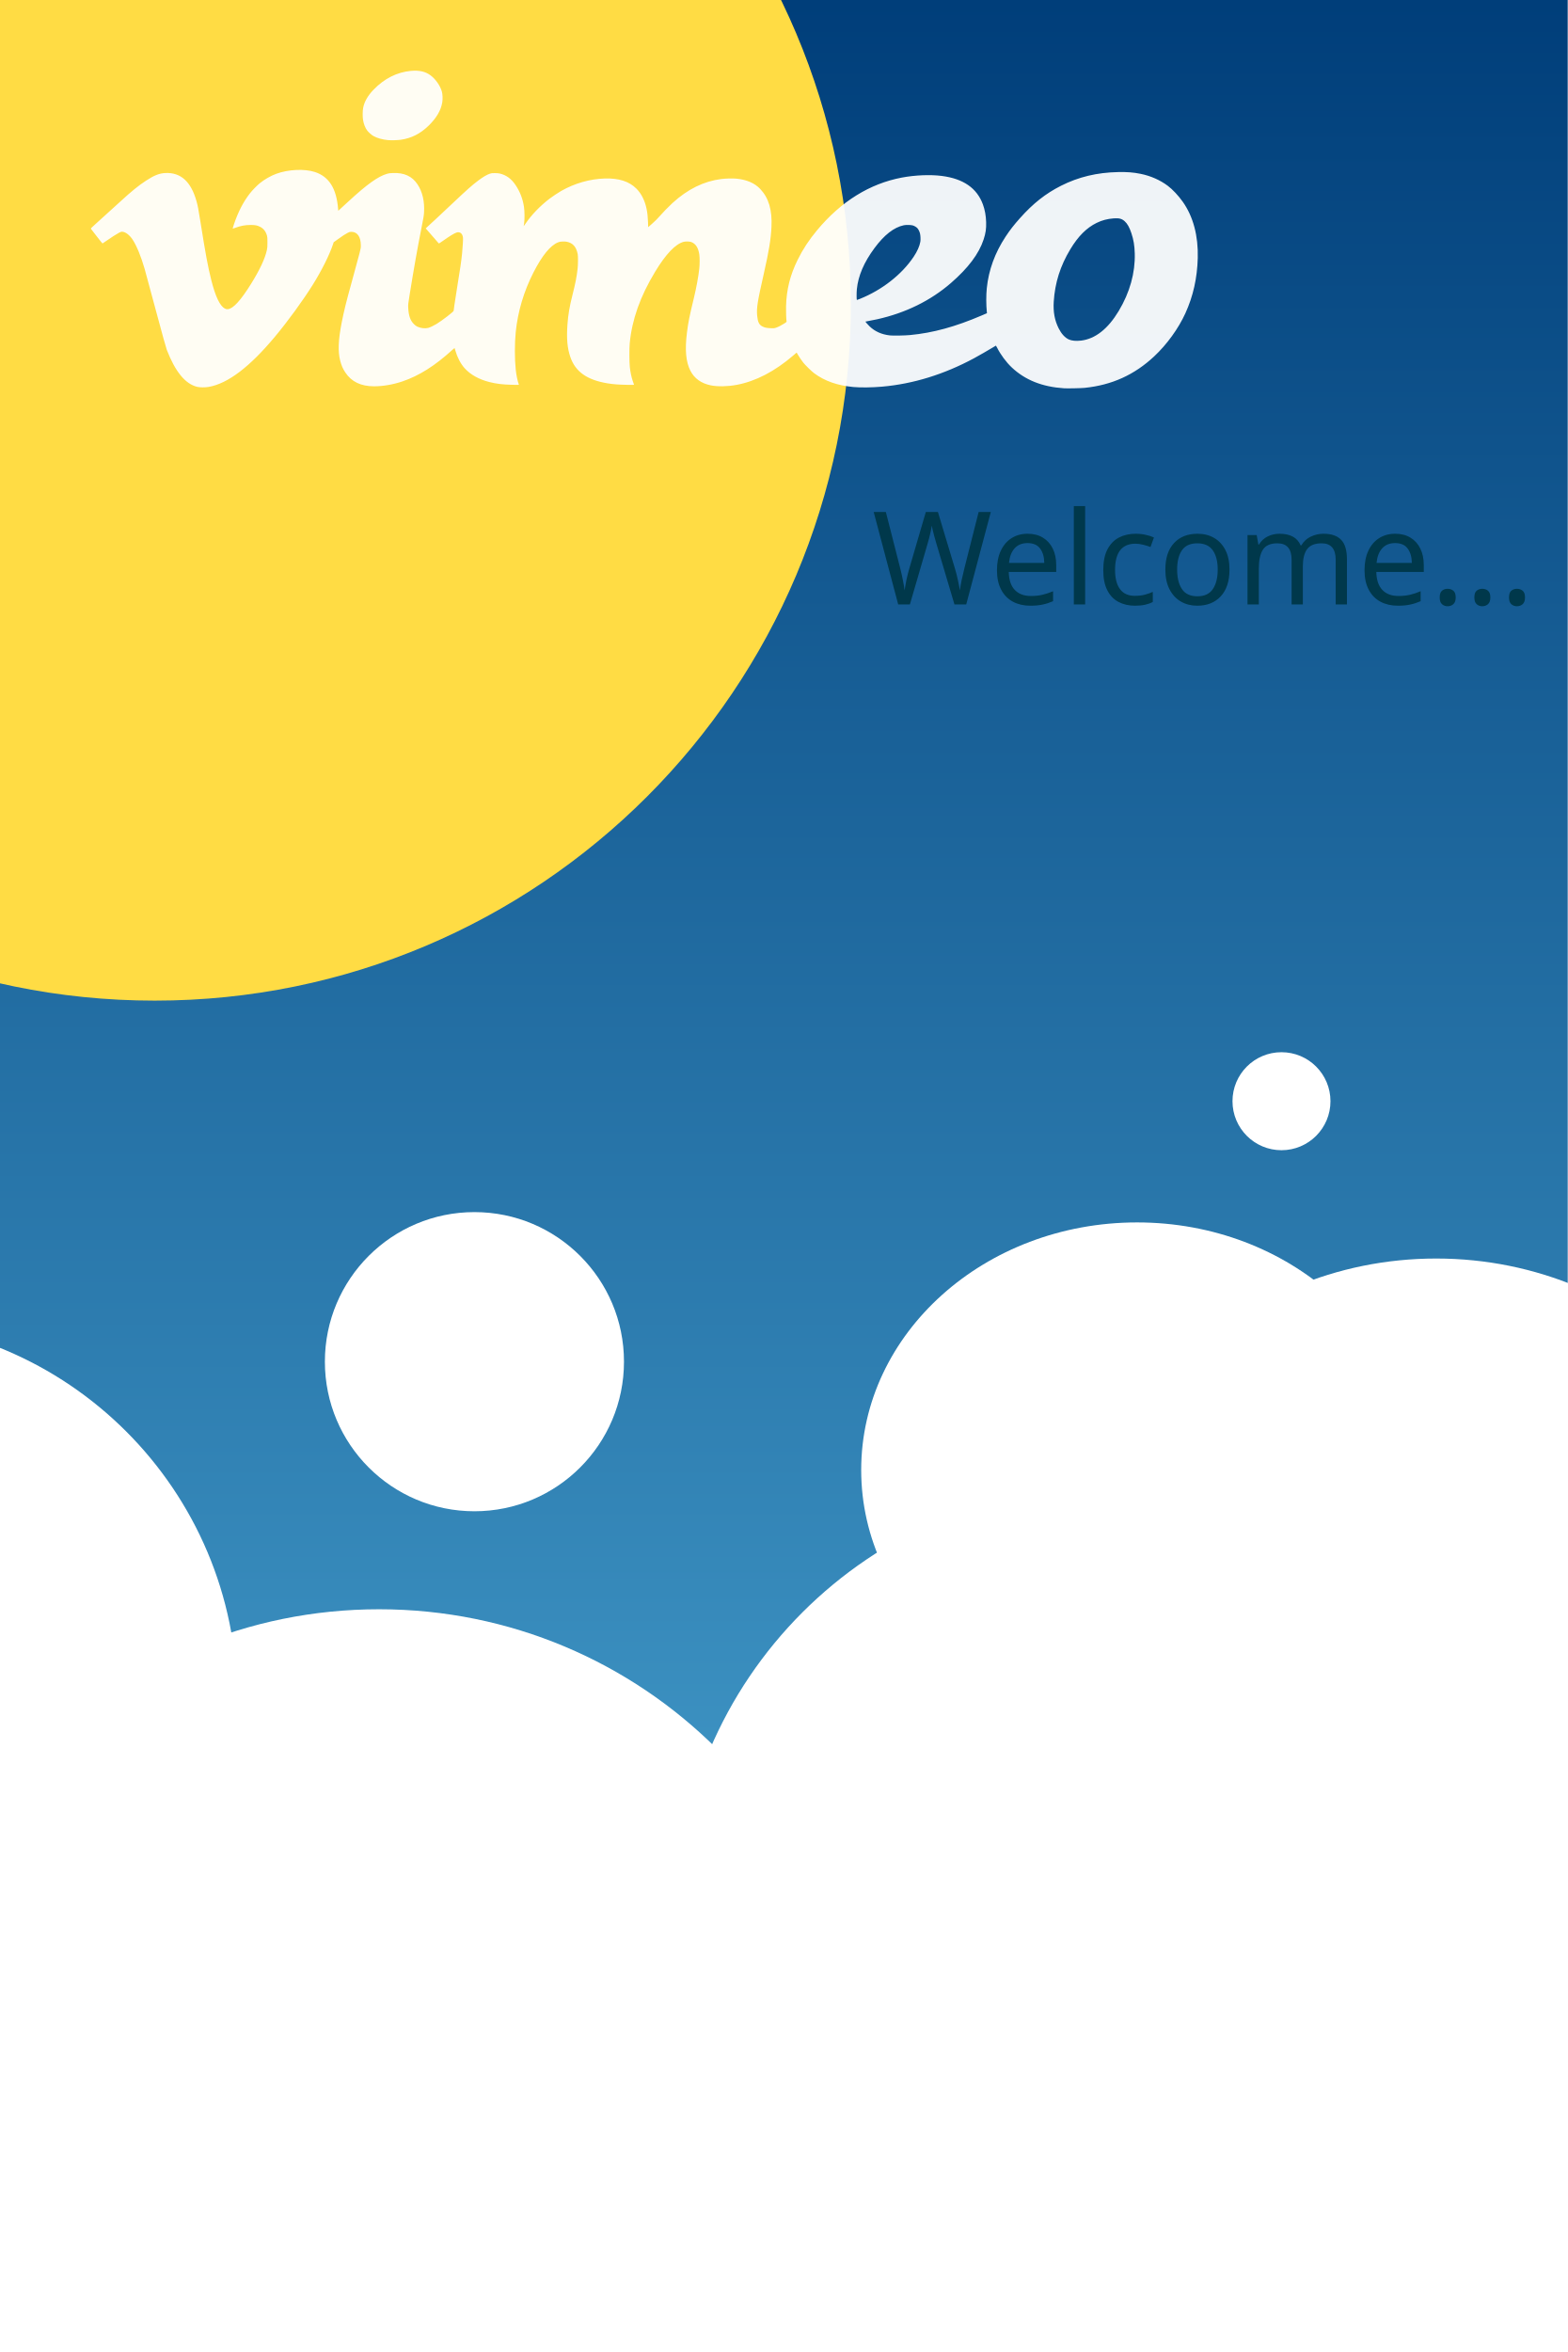
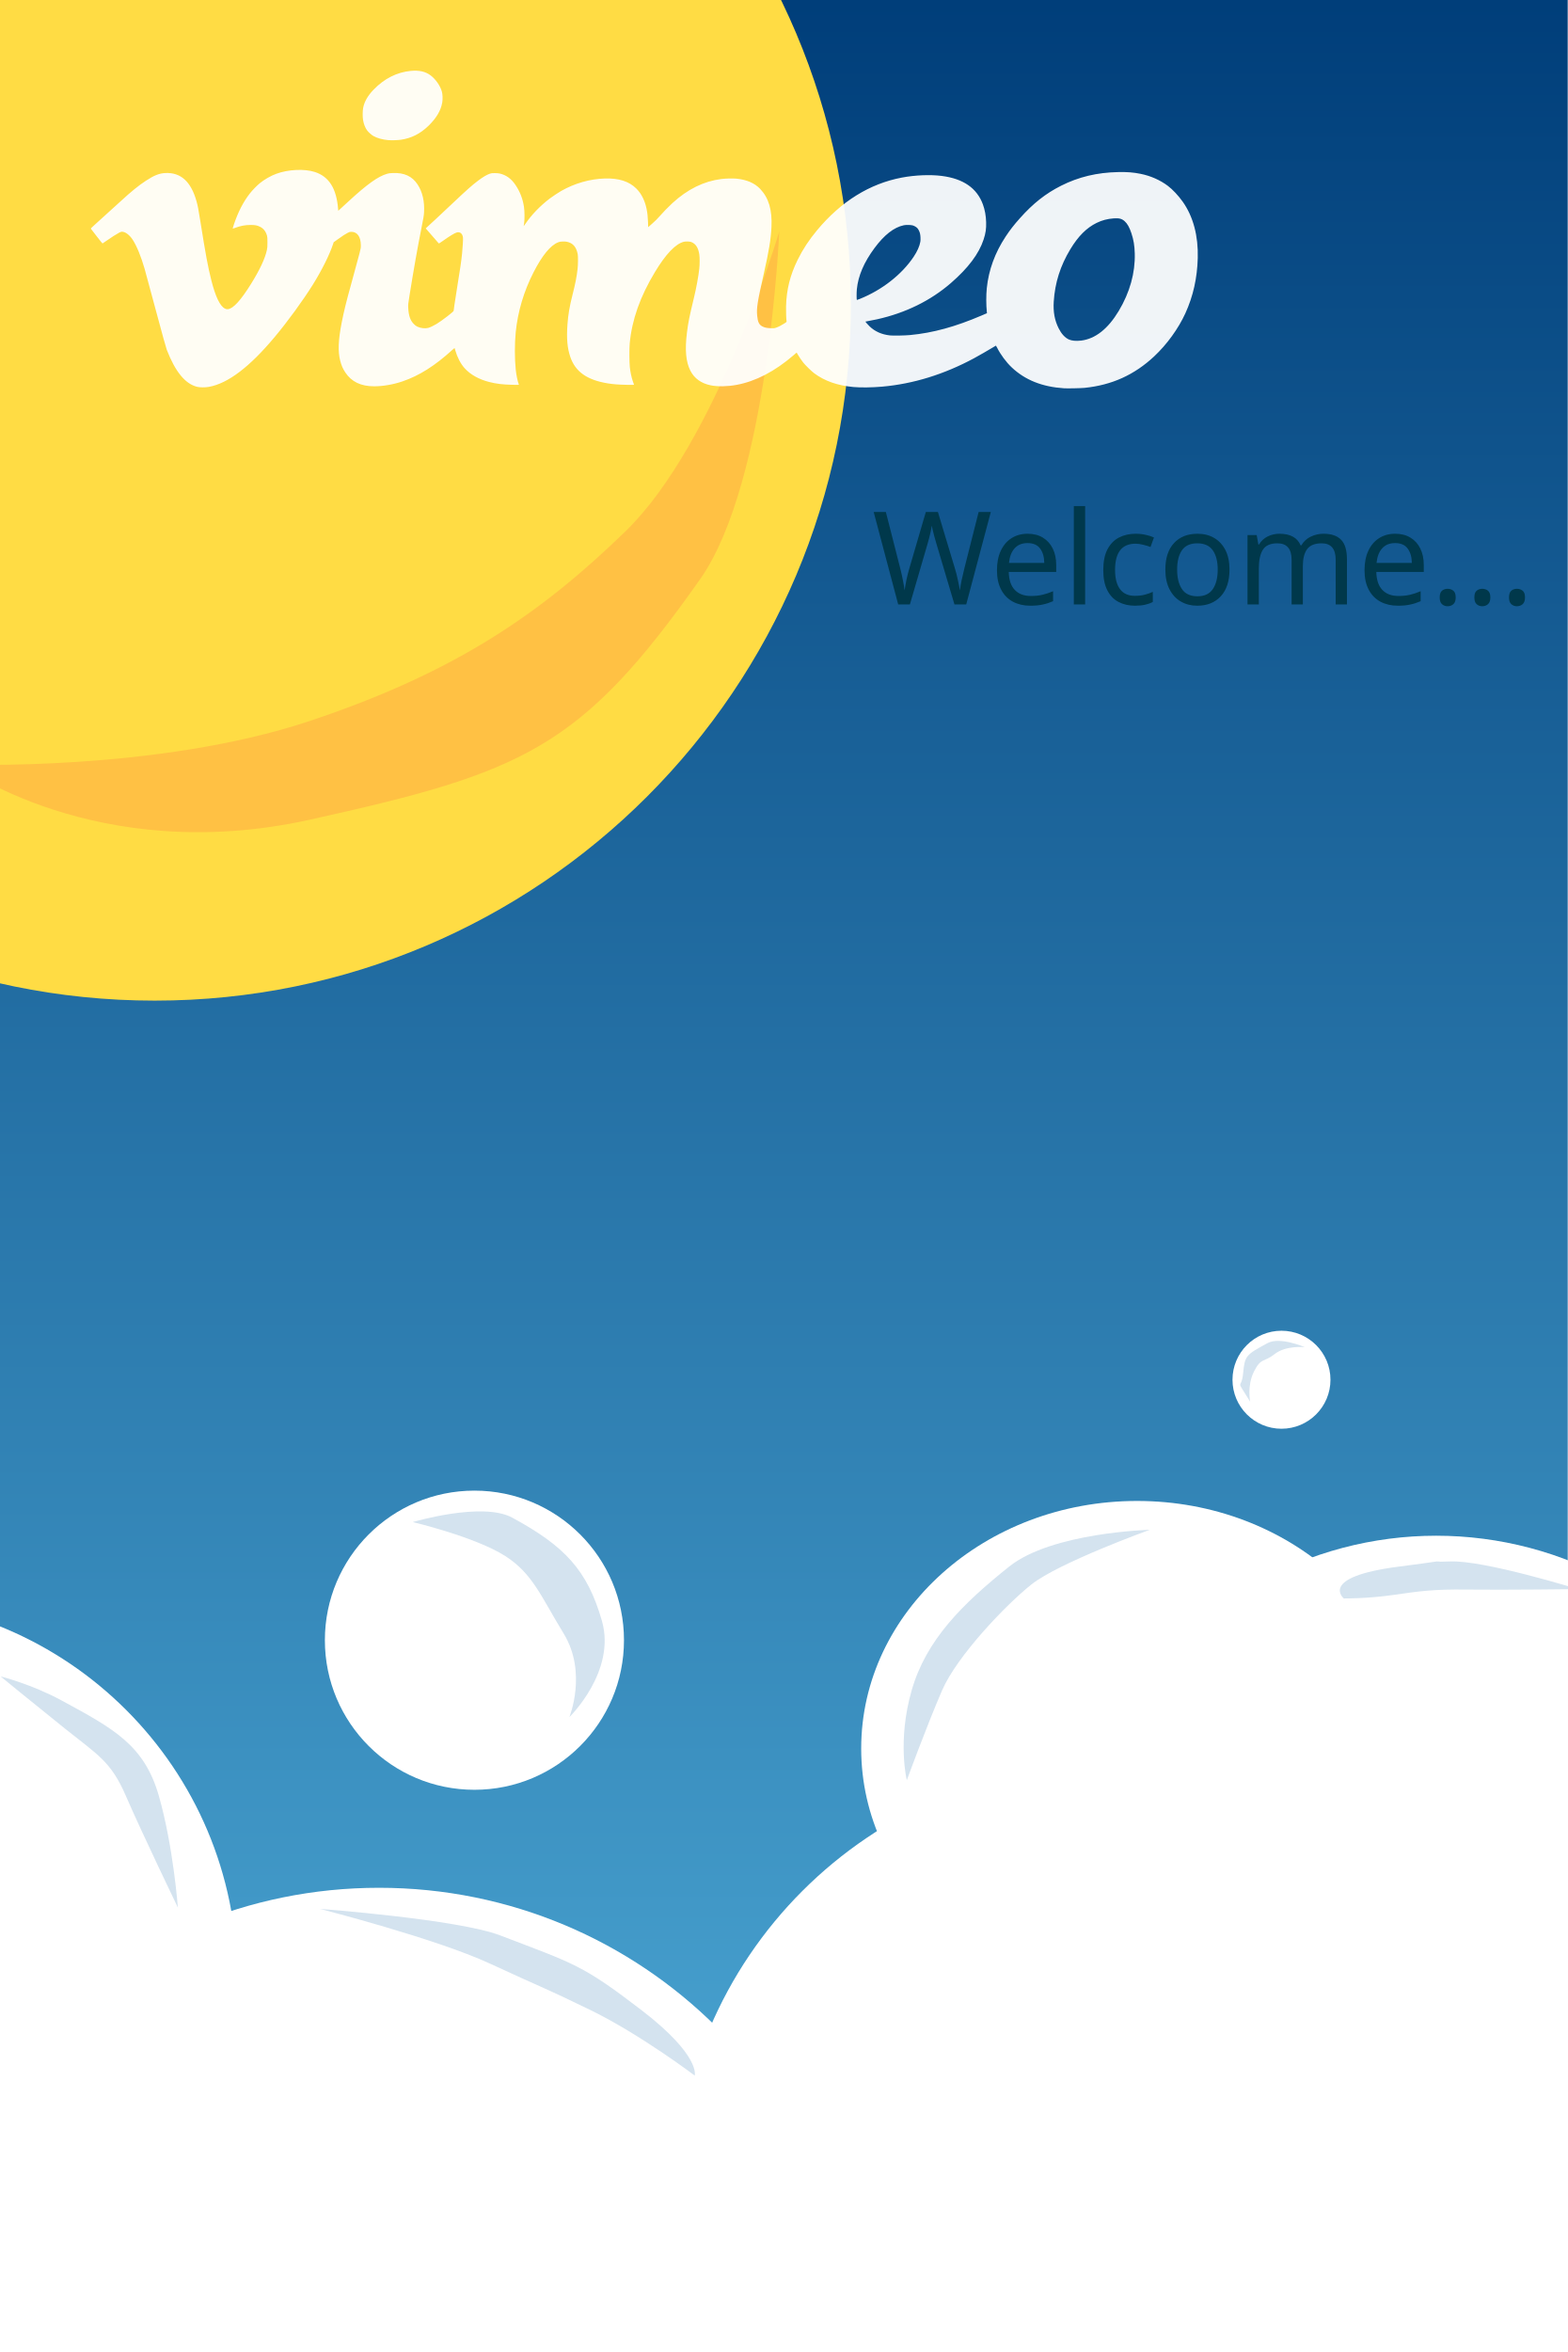
<svg xmlns="http://www.w3.org/2000/svg" xmlns:xlink="http://www.w3.org/1999/xlink" width="320" height="480" id="svg2" version="1.1">
  <defs id="defs4">
    <linearGradient id="linearGradient3662">
      <stop style="stop-color:#50add9;stop-opacity:1;" offset="0" id="stop3664" />
      <stop style="stop-color:#003e7a;stop-opacity:1;" offset="1" id="stop3666" />
    </linearGradient>
    <linearGradient xlink:href="#linearGradient3662" id="linearGradient3668" x1="158.947" y1="478.947" x2="158.947" y2="-1.053" gradientUnits="userSpaceOnUse" gradientTransform="translate(1.052632,573.4148)" />
  </defs>
  <g id="layer1" transform="translate(0,-572.3622)">
    <rect style="fill:url(#linearGradient3668);fill-opacity:1;stroke:none" id="rect2888" width="320" height="480" x="0" y="572.362" />
    <path style="fill:#ffdc44;fill-opacity:1;fill-rule:nonzero;stroke:none" id="path3915" d="m 173.684,62.105 c 0,78.483 -63.623,142.105 -142.105,142.105 -78.483,0 -142.105,-63.623 -142.105,-142.105 0,-78.483 63.623,-142.105 142.105,-142.105 78.483,0 142.105,63.623 142.105,142.105 z" transform="translate(0,572.3622)" />
+     <path style="fill:#ffc144;fill-opacity:1;stroke:none" d="m 159.065,619.598 c 0,0 -2.171,51.083 -16.116,70.909 -24.402,34.695 -36.213,39.518 -79.773,49.153 -43.56,9.635 -71.715,-11.281 -71.715,-11.281 0,0 40.424,1.568 71.715,-8.864 29.599,-9.868 47.015,-21.762 64.463,-38.678 18.722,-18.151 31.426,-61.24 31.426,-61.24 z" id="path4855-1" />
    <path d="m 217.206,651.606 c -4.474,-0.294 -7.952,-1.682 -10.695,-4.267 -1.116,-1.051 -2.293,-2.64 -2.975,-4.016 -0.115,-0.233 -0.225,-0.423 -0.244,-0.423 -0.019,0 -0.303,0.167 -0.632,0.372 -0.728,0.452 -2.92,1.711 -3.851,2.211 -6.106,3.284 -12.391,5.225 -18.737,5.787 -2.03,0.18 -4.413,0.211 -5.874,0.076 -3.246,-0.299 -5.884,-1.227 -8.018,-2.821 -0.534,-0.399 -1.801,-1.635 -2.209,-2.155 -0.372,-0.474 -0.859,-1.189 -1.13,-1.658 l -0.229,-0.396 -0.688,0.592 c -3.771,3.247 -7.685,5.277 -11.561,5.997 -1.869,0.347 -3.87,0.385 -5.27,0.101 -1.948,-0.396 -3.362,-1.408 -4.167,-2.982 -0.925,-1.808 -1.147,-4.265 -0.704,-7.794 0.265,-2.111 0.492,-3.24 1.426,-7.098 0.497,-2.052 0.933,-4.434 1.093,-5.97 0.095,-0.911 0.096,-2.246 0.002,-2.867 -0.207,-1.373 -0.717,-2.169 -1.627,-2.534 -0.323,-0.13 -1.146,-0.157 -1.553,-0.051 -1.689,0.438 -3.65,2.493 -5.857,6.142 -3.045,5.032 -4.716,9.756 -5.169,14.611 -0.095,1.014 -0.081,3.877 0.023,4.806 0.117,1.05 0.337,2.098 0.595,2.84 0.12,0.347 0.232,0.673 0.249,0.723 0.029,0.09 -0.012,0.092 -1.519,0.064 -1.677,-0.031 -2.734,-0.114 -3.889,-0.305 -4.18,-0.691 -6.547,-2.367 -7.578,-5.369 -0.622,-1.809 -0.794,-3.763 -0.587,-6.667 0.142,-1.999 0.426,-3.651 1.041,-6.068 0.569,-2.235 0.844,-3.641 1.025,-5.242 0.102,-0.901 0.116,-2.582 0.025,-3.032 -0.295,-1.467 -0.982,-2.25 -2.199,-2.508 -0.247,-0.052 -0.519,-0.069 -0.89,-0.054 -0.449,0.018 -0.593,0.044 -0.908,0.168 -1.579,0.622 -3.265,2.682 -5.036,6.154 -1.971,3.863 -3.194,7.98 -3.618,12.184 -0.23,2.274 -0.228,5.512 0.004,7.645 0.124,1.144 0.382,2.379 0.631,3.029 0.035,0.09 7e-4,0.092 -1.32,0.062 -1.974,-0.045 -3.264,-0.2 -4.705,-0.567 -2.135,-0.543 -3.855,-1.506 -5.041,-2.821 -0.805,-0.893 -1.499,-2.22 -1.903,-3.636 -0.072,-0.254 -0.139,-0.47 -0.149,-0.48 -0.009,-0.011 -0.22,0.166 -0.467,0.391 -3.547,3.234 -6.766,5.264 -10.183,6.423 -1.888,0.64 -3.954,0.996 -5.781,0.996 -2.693,0 -4.625,-0.933 -5.882,-2.84 -0.5,-0.759 -0.778,-1.401 -1.031,-2.382 -0.487,-1.887 -0.398,-4.192 0.298,-7.763 0.457,-2.344 0.925,-4.236 2.008,-8.131 0.779,-2.799 1.312,-4.766 1.638,-6.043 0.257,-1.006 0.272,-1.1 0.268,-1.626 -0.013,-1.721 -0.71,-2.721 -1.907,-2.738 -0.336,-0.005 -0.394,0.01 -0.756,0.196 -0.534,0.274 -0.959,0.549 -1.997,1.292 l -0.884,0.633 -0.13,0.393 c -0.721,2.181 -2.306,5.354 -4.133,8.28 -2.014,3.224 -5.088,7.443 -7.729,10.607 -5.17,6.194 -9.606,9.556 -13.519,10.245 -0.731,0.129 -1.818,0.121 -2.368,-0.016 -2.425,-0.606 -4.438,-3.059 -6.184,-7.535 -0.148,-0.378 -0.882,-3.028 -2.28,-8.228 -1.134,-4.218 -2.15,-7.975 -2.257,-8.349 -0.703,-2.451 -1.628,-4.697 -2.435,-5.916 -0.62,-0.936 -1.397,-1.546 -2.056,-1.613 -0.267,-0.027 -0.31,-0.016 -0.724,0.193 -0.433,0.218 -1.683,1.021 -2.753,1.77 -0.299,0.209 -0.57,0.396 -0.602,0.414 -0.037,0.021 -0.463,-0.495 -1.184,-1.436 -0.62,-0.808 -1.156,-1.504 -1.193,-1.547 -0.059,-0.069 0.033,-0.167 0.796,-0.85 1.274,-1.14 3.857,-3.482 5.157,-4.676 2.343,-2.153 3.701,-3.258 5.269,-4.287 1.677,-1.1 2.736,-1.52 3.98,-1.574 3.13,-0.138 5.208,1.739 6.335,5.72 0.269,0.951 0.391,1.586 0.802,4.172 1.071,6.745 1.524,9.176 2.231,11.986 0.841,3.341 1.775,5.291 2.77,5.781 0.268,0.132 0.35,0.15 0.591,0.132 1.088,-0.083 2.644,-1.782 4.779,-5.218 1.76,-2.833 2.825,-5.114 3.203,-6.861 0.094,-0.436 0.11,-0.655 0.112,-1.551 0.002,-0.867 -0.013,-1.097 -0.086,-1.359 -0.249,-0.888 -0.714,-1.481 -1.441,-1.838 -0.587,-0.289 -0.982,-0.363 -1.917,-0.363 -1.095,0 -2.055,0.181 -3.15,0.593 -0.307,0.116 -0.496,0.165 -0.504,0.131 -0.007,-0.03 0.106,-0.407 0.253,-0.838 0.879,-2.588 1.91,-4.588 3.26,-6.323 0.489,-0.629 1.457,-1.625 2.03,-2.088 0.955,-0.773 2.228,-1.501 3.347,-1.914 2.45,-0.905 5.778,-1.06 7.896,-0.368 2.881,0.941 4.403,3.356 4.735,7.511 l 0.032,0.4 0.228,-0.206 c 0.126,-0.113 0.981,-0.899 1.9,-1.745 3.786,-3.484 5.988,-5.057 7.837,-5.598 0.357,-0.104 0.575,-0.133 1.194,-0.156 2.313,-0.085 3.916,0.655 5.023,2.317 1.009,1.515 1.465,3.484 1.329,5.74 -0.039,0.646 -0.112,1.084 -0.529,3.171 -0.774,3.872 -1.565,8.341 -2.432,13.732 -0.289,1.795 -0.296,1.862 -0.268,2.506 0.07,1.613 0.411,2.611 1.142,3.348 0.275,0.277 0.456,0.412 0.73,0.543 0.649,0.309 1.579,0.415 2.211,0.251 0.365,-0.095 1.123,-0.456 1.721,-0.819 1.083,-0.658 3.427,-2.459 3.466,-2.663 0.011,-0.059 0.09,-0.642 0.174,-1.297 0.084,-0.654 0.368,-2.478 0.631,-4.053 0.506,-3.037 0.766,-4.839 0.92,-6.383 0.125,-1.25 0.215,-2.8 0.185,-3.172 -0.068,-0.85 -0.619,-1.301 -1.311,-1.076 -0.482,0.157 -1.491,0.775 -2.893,1.773 -0.579,0.412 -0.707,0.485 -0.759,0.43 -0.288,-0.304 -2.645,-3.021 -2.642,-3.045 0.002,-0.017 0.128,-0.138 0.279,-0.269 0.421,-0.365 2.55,-2.35 5.105,-4.76 3.124,-2.947 4.056,-3.774 5.353,-4.749 0.983,-0.74 1.746,-1.186 2.394,-1.4 0.283,-0.094 0.432,-0.11 0.966,-0.107 0.38,0.002 0.766,0.034 0.971,0.079 1.347,0.3 2.402,1.064 3.277,2.372 0.901,1.348 1.452,2.777 1.707,4.432 0.139,0.901 0.152,2.66 0.025,3.388 -0.045,0.26 -0.083,0.499 -0.083,0.531 0,0.032 0.147,-0.159 0.328,-0.424 1.249,-1.841 3.003,-3.667 4.956,-5.161 0.547,-0.418 1.805,-1.254 2.361,-1.57 2.772,-1.572 5.847,-2.451 8.907,-2.548 2.851,-0.09 4.992,0.596 6.456,2.07 0.551,0.554 0.981,1.169 1.336,1.909 0.658,1.373 0.969,2.857 1.035,4.949 l 0.032,1.006 0.849,-0.747 c 0.546,-0.481 1.04,-0.969 1.383,-1.369 0.661,-0.77 1.945,-2.091 2.718,-2.798 3.109,-2.842 6.395,-4.46 9.975,-4.914 0.863,-0.109 2.325,-0.146 3.058,-0.076 2.117,0.201 3.743,0.901 4.88,2.098 1.75,1.844 2.477,4.308 2.303,7.801 -0.125,2.506 -0.509,4.843 -1.558,9.472 -1.319,5.818 -1.511,7.043 -1.357,8.629 0.122,1.257 0.384,1.803 1.031,2.147 0.475,0.253 0.888,0.343 1.715,0.373 0.698,0.025 0.744,0.021 1.116,-0.104 0.457,-0.154 1.085,-0.476 1.712,-0.879 0.365,-0.234 0.446,-0.308 0.428,-0.386 -0.075,-0.322 -0.136,-2.03 -0.11,-3.082 0.085,-3.402 0.817,-6.343 2.363,-9.49 1.054,-2.146 2.313,-4.062 3.986,-6.068 4.889,-5.862 10.72,-9.482 17.275,-10.725 2.677,-0.508 5.828,-0.639 8.155,-0.339 4.413,0.568 7.173,2.477 8.403,5.811 0.401,1.087 0.622,2.295 0.66,3.605 0.04,1.377 -0.088,2.258 -0.518,3.565 -0.959,2.913 -3.136,5.811 -6.67,8.876 -4.148,3.599 -9.263,6.11 -15.079,7.402 -0.796,0.177 -2.27,0.469 -2.365,0.469 -0.058,0 0.493,0.635 0.835,0.964 1.1,1.056 2.458,1.662 4.152,1.855 0.649,0.074 3.013,0.032 4.126,-0.073 4.661,-0.441 9.228,-1.69 14.596,-3.991 l 1.093,-0.469 -0.029,-0.271 c -0.149,-1.412 -0.152,-3.423 -0.007,-4.834 0.382,-3.717 1.659,-7.214 3.847,-10.533 0.884,-1.341 1.673,-2.355 2.929,-3.762 2.685,-3.009 5.234,-5.02 8.37,-6.604 3.573,-1.805 7.345,-2.709 11.674,-2.797 1.843,-0.038 3.093,0.06 4.561,0.357 2.071,0.419 3.978,1.258 5.574,2.453 0.962,0.721 2.156,1.994 3.042,3.243 2.134,3.01 3.191,6.965 3.067,11.48 -0.113,4.118 -0.937,7.794 -2.53,11.289 -1.426,3.129 -3.767,6.359 -6.375,8.798 -4.03,3.768 -8.633,5.851 -14.186,6.419 -0.718,0.073 -3.524,0.132 -4.196,0.088 z m 3.446,-9.73 c 2.923,-0.355 5.504,-2.382 7.709,-6.056 2.258,-3.762 3.376,-7.773 3.27,-11.73 -0.043,-1.607 -0.242,-2.802 -0.687,-4.134 -0.405,-1.212 -0.818,-1.946 -1.372,-2.442 -0.588,-0.525 -1.123,-0.665 -2.243,-0.585 -1.27,0.091 -2.388,0.386 -3.474,0.918 -2.061,1.01 -3.767,2.714 -5.363,5.357 -2.068,3.425 -3.158,6.866 -3.401,10.738 -0.13,2.072 0.187,3.794 0.996,5.412 0.566,1.132 1.3,1.935 2.095,2.29 0.597,0.267 1.479,0.349 2.469,0.229 z m -45.124,-8.521 c 4.498,-1.798 8.563,-4.98 10.965,-8.583 0.749,-1.123 1.221,-2.187 1.37,-3.084 0.071,-0.426 0.036,-1.23 -0.073,-1.687 -0.087,-0.363 -0.308,-0.818 -0.511,-1.049 -0.202,-0.23 -0.571,-0.458 -0.934,-0.577 -0.364,-0.12 -1.385,-0.144 -1.857,-0.044 -2.008,0.425 -3.982,1.96 -5.972,4.644 -2.161,2.914 -3.341,5.663 -3.614,8.415 -0.07,0.709 -0.066,2.191 0.006,2.191 0.031,0 0.309,-0.101 0.619,-0.225 z M 79.208,600.959 c -1.114,-0.1 -2.245,-0.416 -2.975,-0.832 -0.403,-0.229 -1.028,-0.785 -1.3,-1.156 -0.392,-0.535 -0.679,-1.266 -0.825,-2.108 -0.114,-0.655 -0.101,-1.901 0.026,-2.522 0.258,-1.268 0.947,-2.463 2.119,-3.678 2.188,-2.267 4.779,-3.573 7.603,-3.834 1.736,-0.16 2.991,0.127 4.054,0.928 1.004,0.756 1.916,2.058 2.269,3.236 0.173,0.578 0.214,1.573 0.095,2.277 -0.276,1.632 -1.186,3.18 -2.783,4.736 -1.694,1.651 -3.504,2.566 -5.691,2.88 -0.639,0.092 -1.96,0.128 -2.593,0.071 z" id="path2933" style="fill:#ffffff;fill-opacity:0.936" />
    <text xml:space="preserve" style="font-size:26.399px;font-style:normal;font-variant:normal;font-weight:normal;font-stretch:normal;fill:#00384b;fill-opacity:1;stroke:none;font-family:Droid Sans;-inkscape-font-specification:Droid Sans" x="178.028" y="695.713" id="text3911">
      <tspan id="tspan3913" x="178.028" y="695.713">Welcome...</tspan>
    </text>
-     <path style="fill:#ffffff;fill-opacity:1;fill-rule:nonzero;stroke:none;opacity:1" id="path3919" d="m 174.737,425.263 c 0,53.484 -43.593,96.842 -97.368,96.842 C 23.593,522.105 -20,478.748 -20,425.263 c 0,-53.484 43.593,-96.842 97.368,-96.842 53.775,0 97.368,43.358 97.368,96.842 z" transform="translate(0,572.3622)" />
-     <path style="fill:#ffffff;fill-opacity:1;fill-rule:nonzero;stroke:none;opacity:1" id="path3921" d="m 314.737,391.579 c 0,48.834 -39.587,88.421 -88.421,88.421 -48.834,0 -88.421,-39.587 -88.421,-88.421 0,-48.834 39.587,-88.421 88.421,-88.421 48.834,0 88.421,39.587 88.421,88.421 z" transform="translate(0,572.3622)" />
-     <path style="fill:#ffffff;fill-opacity:1;fill-rule:nonzero;stroke:none;opacity:1" id="path3923" d="m 127.368,277.895 c 0,16.859 -13.667,30.526 -30.526,30.526 -16.859,0 -30.526,-13.667 -30.526,-30.526 0,-16.859 13.667,-30.526 30.526,-30.526 16.859,0 30.526,13.667 30.526,30.526 z" transform="translate(0,572.3622)" />
-     <path style="fill:#ffffff;fill-opacity:1;fill-rule:nonzero;stroke:none;opacity:1" id="path3925" d="m 367.368,330.526 c 0,40.695 -33.225,73.684 -74.211,73.684 -40.985,0 -74.211,-32.99 -74.211,-73.684 0,-40.695 33.225,-73.684 74.211,-73.684 40.985,0 74.211,32.99 74.211,73.684 z" transform="translate(0,572.3622)" />
-     <path style="fill:#ffffff;fill-opacity:1;fill-rule:nonzero;stroke:none;opacity:1" id="path3927" d="m 288.421,300 c 0,27.905 -25.213,50.526 -56.316,50.526 -31.102,0 -56.316,-22.621 -56.316,-50.526 0,-27.905 25.213,-50.526 56.316,-50.526 31.102,0 56.316,22.621 56.316,50.526 z" transform="translate(0,572.3622)" />
+     <path style="fill:#ffffff;fill-opacity:1;fill-rule:nonzero;stroke:none" id="path3919" d="m 174.737,425.263 a 97.368,96.842 0 1 1 -194.737,0 97.368,96.842 0 1 1 194.737,0 z" transform="translate(0,629.2043)" />
+     <path style="fill:#ffffff;fill-opacity:1;fill-rule:nonzero;stroke:none" id="path3921" d="m 314.737,391.579 a 88.421,88.421 0 1 1 -176.842,0 88.421,88.421 0 1 1 176.842,0 z" transform="translate(0,629.2043)" />
+     <path style="fill:#ffffff;fill-opacity:1;fill-rule:nonzero;stroke:none" id="path3923" d="m 127.368,277.895 a 30.526,30.526 0 1 1 -61.053,0 30.526,30.526 0 1 1 61.053,0 z" transform="translate(0,629.2043)" />
+     <path style="fill:#ffffff;fill-opacity:1;fill-rule:nonzero;stroke:none" id="path3925" d="m 367.368,330.526 a 74.211,73.684 0 1 1 -148.421,0 74.211,73.684 0 1 1 148.421,0 z" transform="translate(0,629.2043)" />
+     <path style="fill:#ffffff;fill-opacity:1;fill-rule:nonzero;stroke:none" id="path3927" d="m 288.421,300 a 56.316,50.526 0 1 1 -112.632,0 56.316,50.526 0 1 1 112.632,0 z" transform="translate(0,629.2043)" />
    <path style="fill:#ffffff;fill-opacity:1;fill-rule:nonzero;stroke:none" id="path3929" d="m 233.684,498.947 c 0,27.324 -22.15,49.474 -49.474,49.474 -27.324,0 -49.474,-22.15 -49.474,-49.474 0,-27.324 22.15,-49.474 49.474,-49.474 27.324,0 49.474,22.15 49.474,49.474 z" transform="translate(0,572.3622)" />
    <path style="fill:#ffffff;fill-opacity:1;fill-rule:nonzero;stroke:none;opacity:1" id="path3931" d="m 371.579,464.211 c 0,49.996 -40.059,90.526 -89.474,90.526 -49.415,0 -89.474,-40.53 -89.474,-90.526 0,-49.996 40.059,-90.526 89.474,-90.526 49.415,0 89.474,40.53 89.474,90.526 z" transform="translate(0,572.3622)" />
-     <path style="fill:#ffffff;fill-opacity:1;fill-rule:nonzero;stroke:none;opacity:1" id="path3933" d="m 48.421,346.842 c 0,42.729 -34.639,77.368 -77.368,77.368 -42.729,0 -77.368,-34.639 -77.368,-77.368 0,-42.729 34.639,-77.368 77.368,-77.368 42.729,0 77.368,34.639 77.368,77.368 z" transform="translate(0,572.3622)" />
-     <path style="fill:#ffffff;fill-opacity:1;fill-rule:nonzero;stroke:none" id="path3939" d="m 271.579,224.737 c 0,5.523 -4.477,10 -10,10 -5.523,0 -10,-4.477 -10,-10 0,-5.523 4.477,-10 10,-10 5.523,0 10,4.477 10,10 z" transform="translate(0,572.3622)" />
+     <path style="fill:#ffffff;fill-opacity:1;fill-rule:nonzero;stroke:none" id="path3933" d="m 48.421,346.842 a 77.368,77.368 0 1 1 -154.737,0 77.368,77.368 0 1 1 154.737,0 z" transform="translate(0,629.2043)" />
+     <path style="fill:#ffffff;fill-opacity:1;fill-rule:nonzero;stroke:none" id="path3939" d="m 271.579,224.737 a 10,10 0 1 1 -20,0 10,10 0 1 1 20,0 z" transform="translate(0,629.2043)" />
+     <path style="fill:#d4e3ef;fill-opacity:1;stroke:none" d="m 0.127,914.489 c 0,0 6.28,1.568 12.394,4.88 10.7,5.795 16.924,9.126 19.895,19.47 2.971,10.344 3.889,22.819 3.889,22.819 0,0 -7.411,-15.389 -10.628,-22.819 -3.043,-7.029 -5.71,-8.325 -12.454,-13.729 C 6.205,919.486 0.127,914.489 0.127,914.489 z" id="path4855" />
+     <path style="fill:#d4e3ef;fill-opacity:1;stroke:none" d="m 84.254,882.988 c 0,0 14.174,-4.221 20.289,-0.91 10.7,5.795 15.345,10.705 18.316,21.049 2.971,10.344 -6.637,19.662 -6.637,19.662 0,0 3.704,-9.088 -1.155,-17.03 -4.622,-7.555 -6.317,-12.243 -11.928,-15.834 -6.124,-3.919 -18.886,-6.936 -18.886,-6.936 z" id="path4855-11" />
+     <path style="fill:#d4e3ef;fill-opacity:1;stroke:none" d="m 234.694,884.567 c 0,0 -19.964,0.516 -28.71,7.511 -9.502,7.601 -16.924,14.915 -19.895,25.259 -2.971,10.344 -0.987,18.333 -0.987,18.333 0,0 3.982,-10.902 7.199,-18.333 3.043,-7.029 13.027,-17.48 18.244,-21.624 5.598,-4.446 24.149,-11.147 24.149,-11.147 z" id="path4855-5" />
+     <path style="fill:#d4e3ef;fill-opacity:1;stroke:none" d="m 266.333,847.295 c 0,0 -5.054,-2.205 -7.594,-0.83 -4.444,2.407 -4.646,2.56 -4.993,6.193 -0.347,3.633 -1.693,0.657 1.445,5.771 0,0 -0.687,-3.223 0.763,-6.143 1.45,-2.919 2.043,-1.846 4.21,-3.567 2.325,-1.846 6.169,-1.425 6.169,-1.425 z" id="path4855-4" />
+     <path style="fill:#d4e3ef;fill-opacity:1;stroke:none" d="m 65.306,961.936 c 0,0 28.122,2.095 36.789,5.406 15.168,5.795 16.75,5.968 28.857,15.259 12.107,9.291 10.858,13.346 10.858,13.346 0,0 -11.14,-8.422 -21.243,-13.346 -10.103,-4.924 -8.958,-4.134 -20.593,-9.518 -11.085,-5.13 -34.667,-11.147 -34.667,-11.147 z" id="path4855-6" />
+     <path style="fill:#d4e3ef;fill-opacity:1;stroke:none" d="m 322.062,896.672 c 0,0 -19.131,-5.945 -26.078,-5.647 -8.042,0.345 6.176,-1.092 -10.421,1.049 -16.597,2.141 -11.258,6.504 -11.258,6.504 0,0 4.719,0.057 10.102,-0.714 5.383,-0.772 8.067,-1.186 15.086,-1.097 7.74,0.098 22.57,-0.094 22.57,-0.094 l 0,4e-5 z" id="path4855-10" />
  </g>
</svg>
